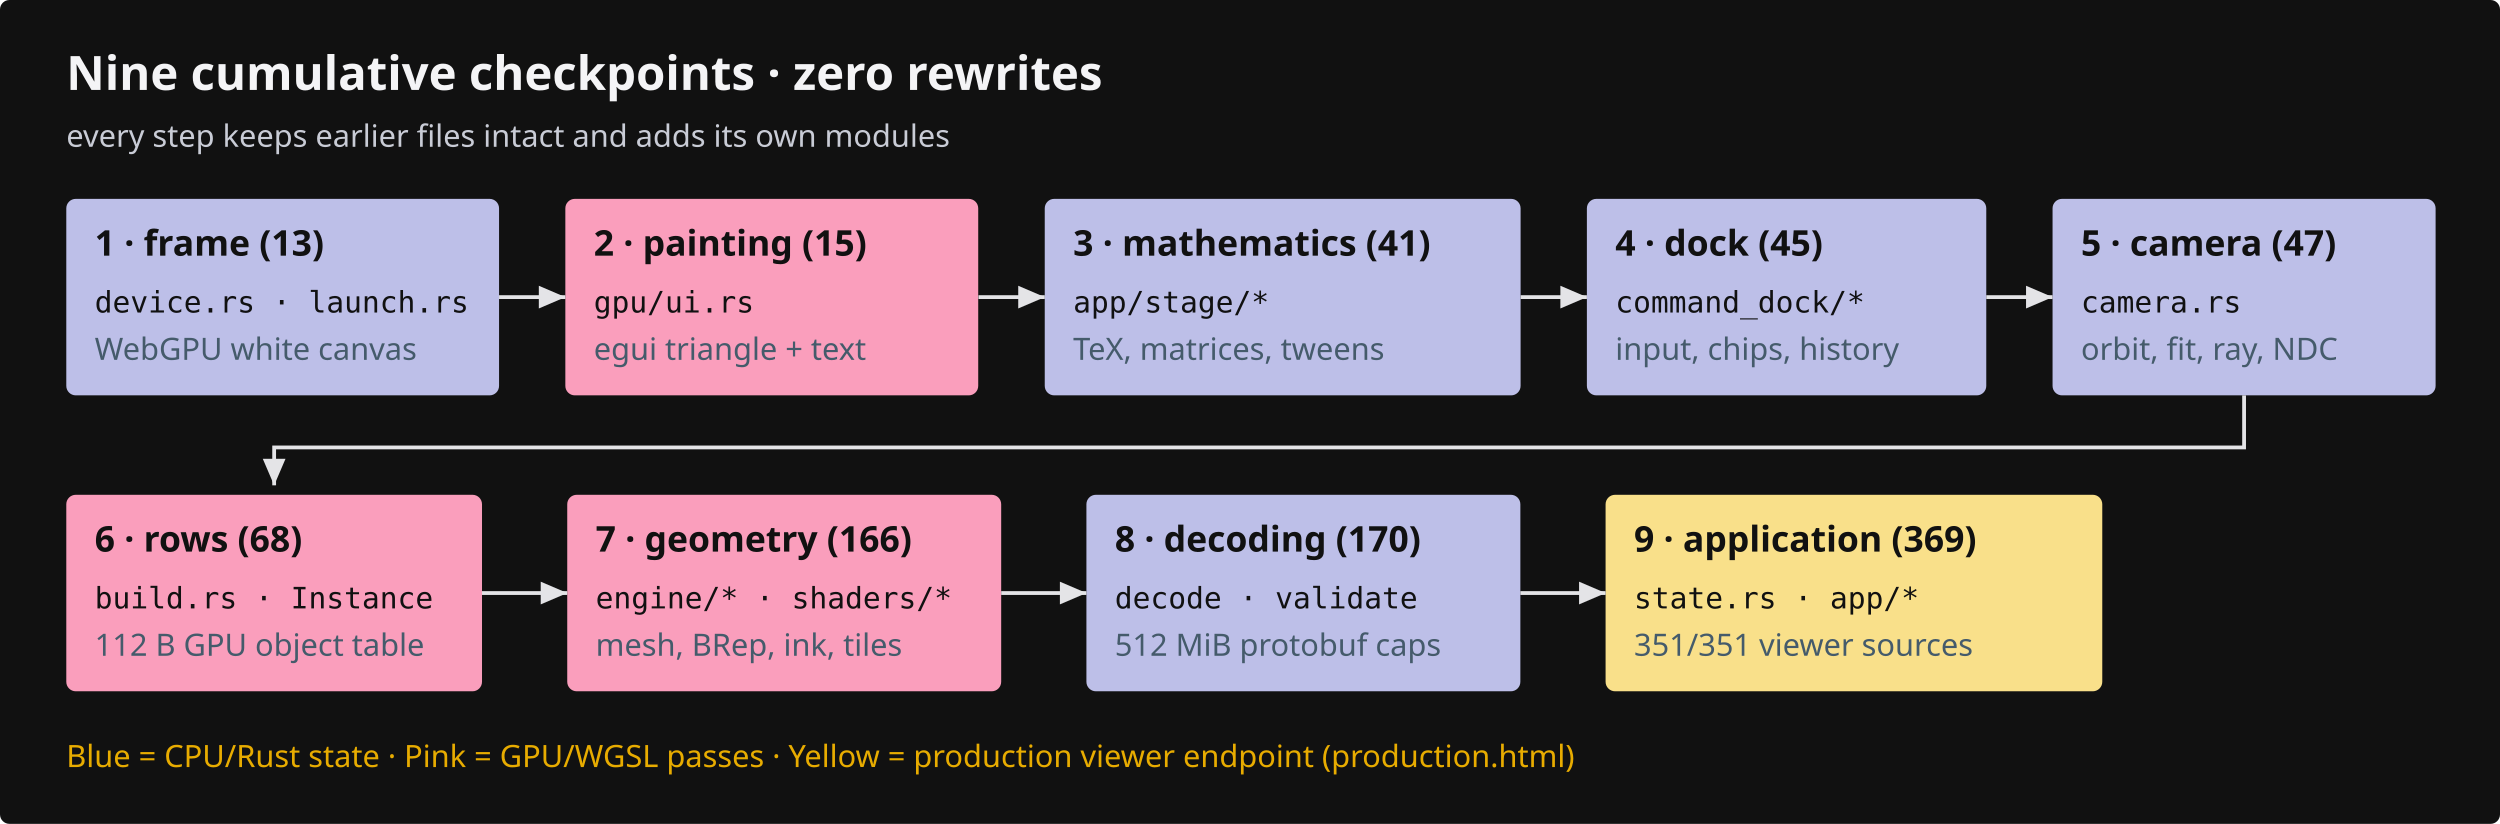
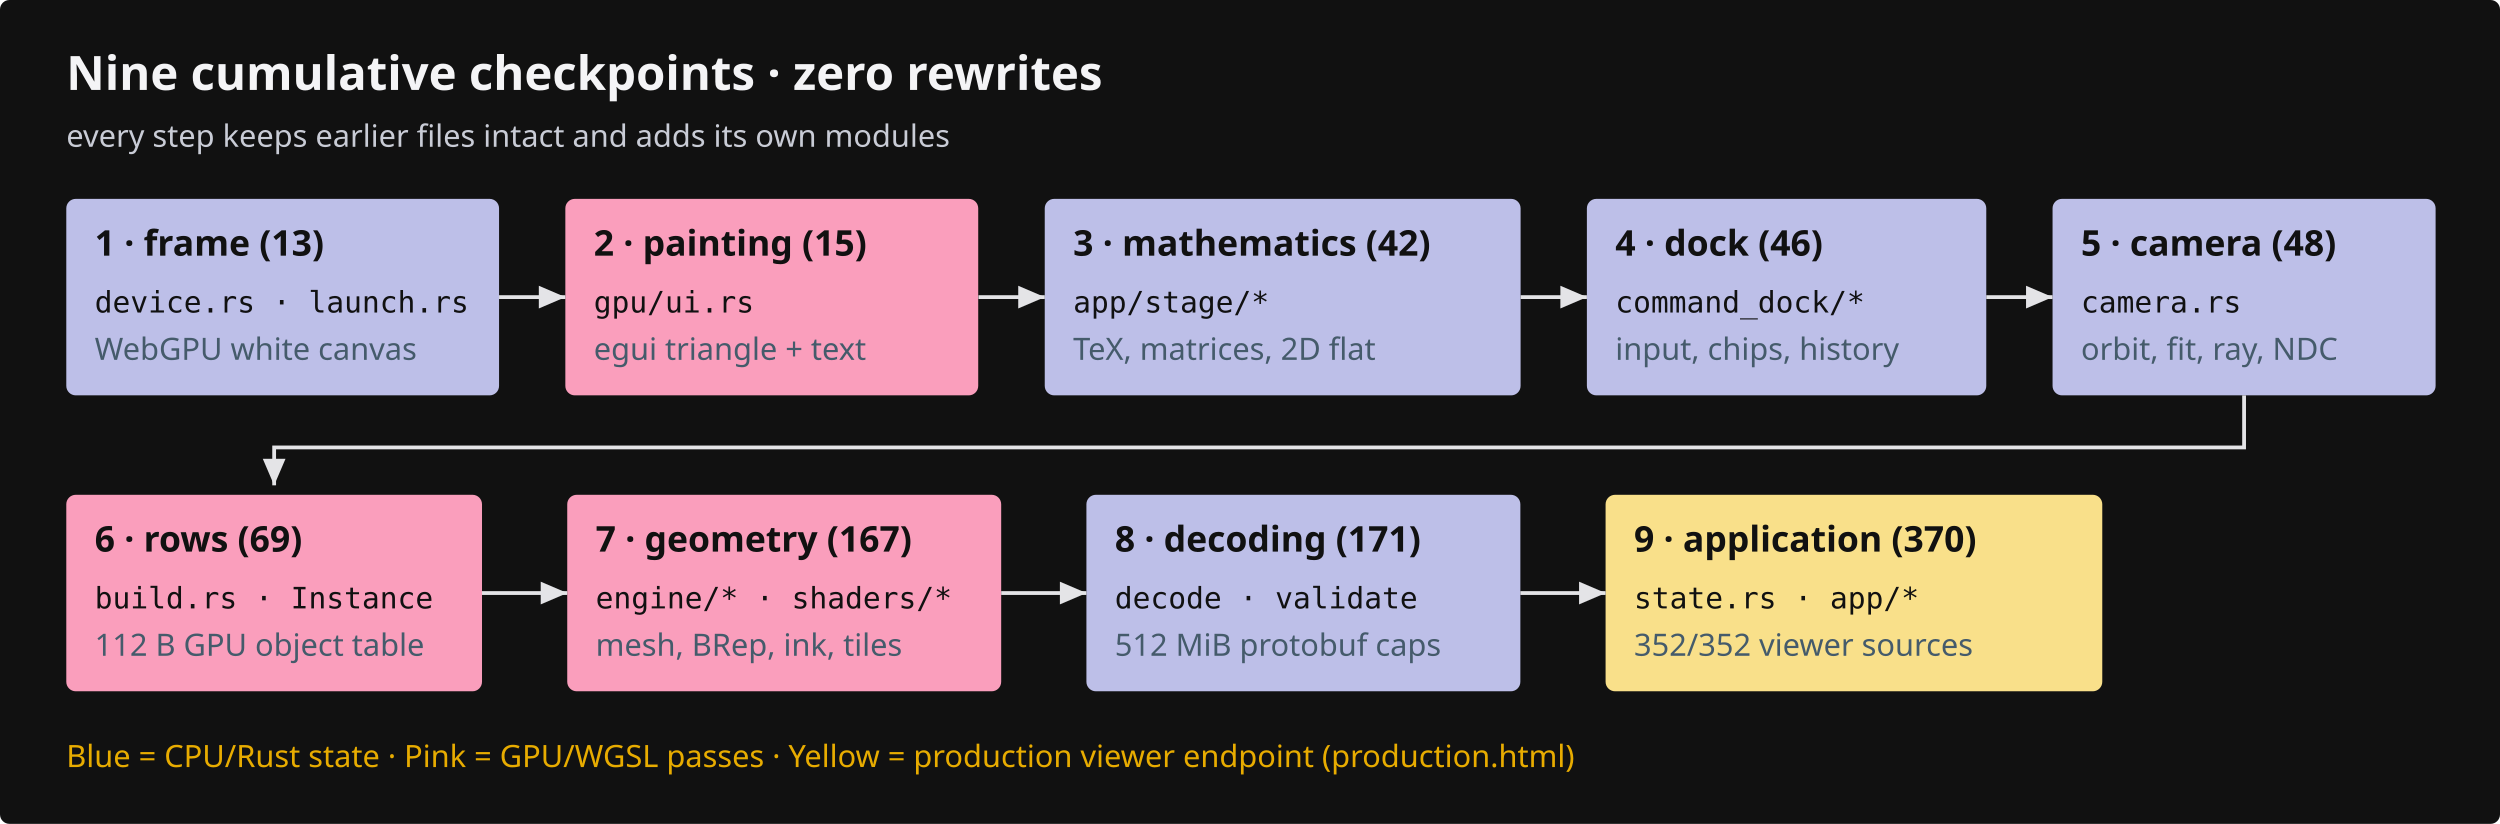
<svg xmlns="http://www.w3.org/2000/svg" viewBox="0 0 1056 348" role="img" aria-labelledby="t d">
  <defs>
    <marker id="a" markerWidth="9" markerHeight="9" refX="7" refY="3" orient="auto">
      <path d="M0,0 L7,3 L0,6" fill="#e4e4e7" />
    </marker>
  </defs>
  <style>text{font-family:system-ui,sans-serif;fill:#f4f4f6;font-size:13px}.h{font-size:20px;font-weight:700}.l{font-size:15px;font-weight:650}.s{font-size:13px;fill:#c9ccd6}.m{font-family:"DejaVu Sans Mono","Liberation Mono",monospace;font-size:12.5px;fill:#f4f4f6}.ar{fill:none;stroke:#e4e4e7;stroke-width:1.6;marker-end:url(#a)}.dash{fill:none;stroke:#e07a26;stroke-width:1.8;stroke-dasharray:7 5}</style>
  <rect width="100%" height="100%" rx="4" fill="#111111" />
  <text class="h" xml:space="preserve" x="28.0" y="38.0" textLength="409.4" lengthAdjust="spacingAndGlyphs">Nine cumulative checkpoints · zero rewrites</text>
  <text class="s" xml:space="preserve" x="28.0" y="62.0" style="fill:#c9ccd6" textLength="349.8" lengthAdjust="spacingAndGlyphs">every step keeps earlier files intact and adds its own modules</text>
  <rect data-box="0" x="28.0" y="84.0" width="182.8" height="83.0" rx="4" fill="#bdbfe8" stroke="#bdbfe8" stroke-width="0" />
  <text class="l" xml:space="preserve" x="40.0" y="108.0" style="fill:#111111" data-box="0" textLength="95.1" lengthAdjust="spacingAndGlyphs">1 · frame (13)</text>
  <text class="m" xml:space="preserve" x="40.0" y="132.0" style="fill:#111111" data-box="0" textLength="144.3" lengthAdjust="spacingAndGlyphs">device.rs · launch.rs</text>
  <text class="s" xml:space="preserve" x="40.0" y="152.0" style="fill:#455b6b" data-box="0" textLength="127.8" lengthAdjust="spacingAndGlyphs">WebGPU white canvas</text>
  <rect data-box="1" x="238.8" y="84.0" width="174.4" height="83.0" rx="4" fill="#fa9ebc" stroke="#fa9ebc" stroke-width="0" />
  <text class="l" xml:space="preserve" x="250.8" y="108.0" style="fill:#111111" data-box="1" textLength="112.5" lengthAdjust="spacingAndGlyphs">2 · painting (15)</text>
  <text class="m" xml:space="preserve" x="250.8" y="132.0" style="fill:#111111" data-box="1" textLength="61.9" lengthAdjust="spacingAndGlyphs">gpu/ui.rs</text>
  <text class="s" xml:space="preserve" x="250.8" y="152.0" style="fill:#455b6b" data-box="1" textLength="109.8" lengthAdjust="spacingAndGlyphs">egui triangle + text</text>
  <rect data-box="2" x="441.3" y="84.0" width="201.0" height="83.0" rx="4" fill="#bdbfe8" stroke="#bdbfe8" stroke-width="0" />
-   <text class="l" xml:space="preserve" x="453.3" y="108.0" style="fill:#111111" data-box="2" textLength="144.0" lengthAdjust="spacingAndGlyphs">3 · mathematics (41)</text>
+   <text class="l" xml:space="preserve" x="453.3" y="108.0" style="fill:#111111" data-box="2" textLength="144.0" lengthAdjust="spacingAndGlyphs">3 · mathematics (42)</text>
  <text class="m" xml:space="preserve" x="453.3" y="132.0" style="fill:#111111" data-box="2" textLength="75.6" lengthAdjust="spacingAndGlyphs">app/stage/*</text>
-   <text class="s" xml:space="preserve" x="453.3" y="152.0" style="fill:#455b6b" data-box="2" textLength="121.3" lengthAdjust="spacingAndGlyphs">TeX, matrices, tweens</text>
+   <text class="s" xml:space="preserve" x="453.3" y="152.0" style="fill:#455b6b" data-box="2" textLength="118.9" lengthAdjust="spacingAndGlyphs">TeX, matrices, 2D flat</text>
  <rect data-box="3" x="670.3" y="84.0" width="168.7" height="83.0" rx="4" fill="#bdbfe8" stroke="#bdbfe8" stroke-width="0" />
-   <text class="l" xml:space="preserve" x="682.3" y="108.0" style="fill:#111111" data-box="3" textLength="87.5" lengthAdjust="spacingAndGlyphs">4 · dock (45)</text>
+   <text class="l" xml:space="preserve" x="682.3" y="108.0" style="fill:#111111" data-box="3" textLength="87.5" lengthAdjust="spacingAndGlyphs">4 · dock (46)</text>
  <text class="m" xml:space="preserve" x="682.3" y="132.0" style="fill:#111111" data-box="3" textLength="96.2" lengthAdjust="spacingAndGlyphs">command_dock/*</text>
  <text class="s" xml:space="preserve" x="682.3" y="152.0" style="fill:#455b6b" data-box="3" textLength="111.2" lengthAdjust="spacingAndGlyphs">input, chips, history</text>
  <rect data-box="4" x="867.0" y="84.0" width="161.8" height="83.0" rx="4" fill="#bdbfe8" stroke="#bdbfe8" stroke-width="0" />
-   <text class="l" xml:space="preserve" x="879.0" y="108.0" style="fill:#111111" data-box="4" textLength="104.6" lengthAdjust="spacingAndGlyphs">5 · camera (47)</text>
+   <text class="l" xml:space="preserve" x="879.0" y="108.0" style="fill:#111111" data-box="4" textLength="104.6" lengthAdjust="spacingAndGlyphs">5 · camera (48)</text>
  <text class="m" xml:space="preserve" x="879.0" y="132.0" style="fill:#111111" data-box="4" textLength="61.9" lengthAdjust="spacingAndGlyphs">camera.rs</text>
  <text class="s" xml:space="preserve" x="879.0" y="152.0" style="fill:#455b6b" data-box="4" textLength="102.4" lengthAdjust="spacingAndGlyphs">orbit, fit, ray, NDC</text>
  <path class="ar" d="M210.8,125.5 L238.8,125.5" />
  <path class="ar" d="M413.3,125.5 L441.3,125.5" />
  <path class="ar" d="M642.3,125.5 L670.3,125.5" />
  <path class="ar" d="M839.0,125.5 L867.0,125.5" />
  <rect data-box="5" x="28.0" y="209.0" width="175.6" height="83.0" rx="4" fill="#fa9ebc" stroke="#fa9ebc" stroke-width="0" />
-   <text class="l" xml:space="preserve" x="40.0" y="233.0" style="fill:#111111" data-box="5" textLength="87.1" lengthAdjust="spacingAndGlyphs">6 · rows (68)</text>
+   <text class="l" xml:space="preserve" x="40.0" y="233.0" style="fill:#111111" data-box="5" textLength="87.1" lengthAdjust="spacingAndGlyphs">6 · rows (69)</text>
  <text class="m" xml:space="preserve" x="40.0" y="257.0" style="fill:#111111" data-box="5" textLength="130.6" lengthAdjust="spacingAndGlyphs">build.rs · Instance</text>
  <text class="s" xml:space="preserve" x="40.0" y="277.0" style="fill:#455b6b" data-box="5" textLength="132.1" lengthAdjust="spacingAndGlyphs">112 B GPU object table</text>
  <rect data-box="6" x="239.6" y="209.0" width="183.3" height="83.0" rx="4" fill="#fa9ebc" stroke="#fa9ebc" stroke-width="0" />
-   <text class="l" xml:space="preserve" x="251.6" y="233.0" style="fill:#111111" data-box="6" textLength="131.0" lengthAdjust="spacingAndGlyphs">7 · geometry (166)</text>
+   <text class="l" xml:space="preserve" x="251.6" y="233.0" style="fill:#111111" data-box="6" textLength="131.0" lengthAdjust="spacingAndGlyphs">7 · geometry (167)</text>
  <text class="m" xml:space="preserve" x="251.6" y="257.0" style="fill:#111111" data-box="6" textLength="137.5" lengthAdjust="spacingAndGlyphs">engine/* · shaders/*</text>
  <text class="s" xml:space="preserve" x="251.6" y="277.0" style="fill:#455b6b" data-box="6" textLength="119.3" lengthAdjust="spacingAndGlyphs">mesh, BRep, ink, tiles</text>
  <rect data-box="7" x="458.9" y="209.0" width="183.3" height="83.0" rx="4" fill="#bdbfe8" stroke="#bdbfe8" stroke-width="0" />
-   <text class="l" xml:space="preserve" x="470.9" y="233.0" style="fill:#111111" data-box="7" textLength="127.8" lengthAdjust="spacingAndGlyphs">8 · decoding (170)</text>
+   <text class="l" xml:space="preserve" x="470.9" y="233.0" style="fill:#111111" data-box="7" textLength="127.8" lengthAdjust="spacingAndGlyphs">8 · decoding (171)</text>
  <text class="m" xml:space="preserve" x="470.9" y="257.0" style="fill:#111111" data-box="7" textLength="116.8" lengthAdjust="spacingAndGlyphs">decode · validate</text>
  <text class="s" xml:space="preserve" x="470.9" y="277.0" style="fill:#455b6b" data-box="7" textLength="130.6" lengthAdjust="spacingAndGlyphs">512 MiB protobuf caps</text>
  <rect data-box="8" x="678.2" y="209.0" width="209.8" height="83.0" rx="4" fill="#f9e08a" stroke="#f9e08a" stroke-width="0" />
-   <text class="l" xml:space="preserve" x="690.2" y="233.0" style="fill:#111111" data-box="8" textLength="140.9" lengthAdjust="spacingAndGlyphs">9 · application (369)</text>
+   <text class="l" xml:space="preserve" x="690.2" y="233.0" style="fill:#111111" data-box="8" textLength="140.9" lengthAdjust="spacingAndGlyphs">9 · application (370)</text>
  <text class="m" xml:space="preserve" x="690.2" y="257.0" style="fill:#111111" data-box="8" textLength="110.0" lengthAdjust="spacingAndGlyphs">state.rs · app/*</text>
-   <text class="s" xml:space="preserve" x="690.2" y="277.0" style="fill:#455b6b" data-box="8" textLength="134.5" lengthAdjust="spacingAndGlyphs">351/351 viewer sources</text>
+   <text class="s" xml:space="preserve" x="690.2" y="277.0" style="fill:#455b6b" data-box="8" textLength="134.5" lengthAdjust="spacingAndGlyphs">352/352 viewer sources</text>
  <path class="ar" d="M203.6,250.5 L239.6,250.5" />
  <path class="ar" d="M422.9,250.5 L458.9,250.5" />
  <path class="ar" d="M642.2,250.5 L678.2,250.5" />
  <path class="ar" d="M947.9,167.0 L947.9,189.0 L115.8,189.0 L115.8,205.0" />
  <text class="s" xml:space="preserve" x="28.0" y="324.0" style="fill:#e8ac00" textLength="607.2" lengthAdjust="spacingAndGlyphs">Blue = CPU/Rust state · Pink = GPU/WGSL passes · Yellow = production viewer endpoint (production.html)</text>
</svg>
